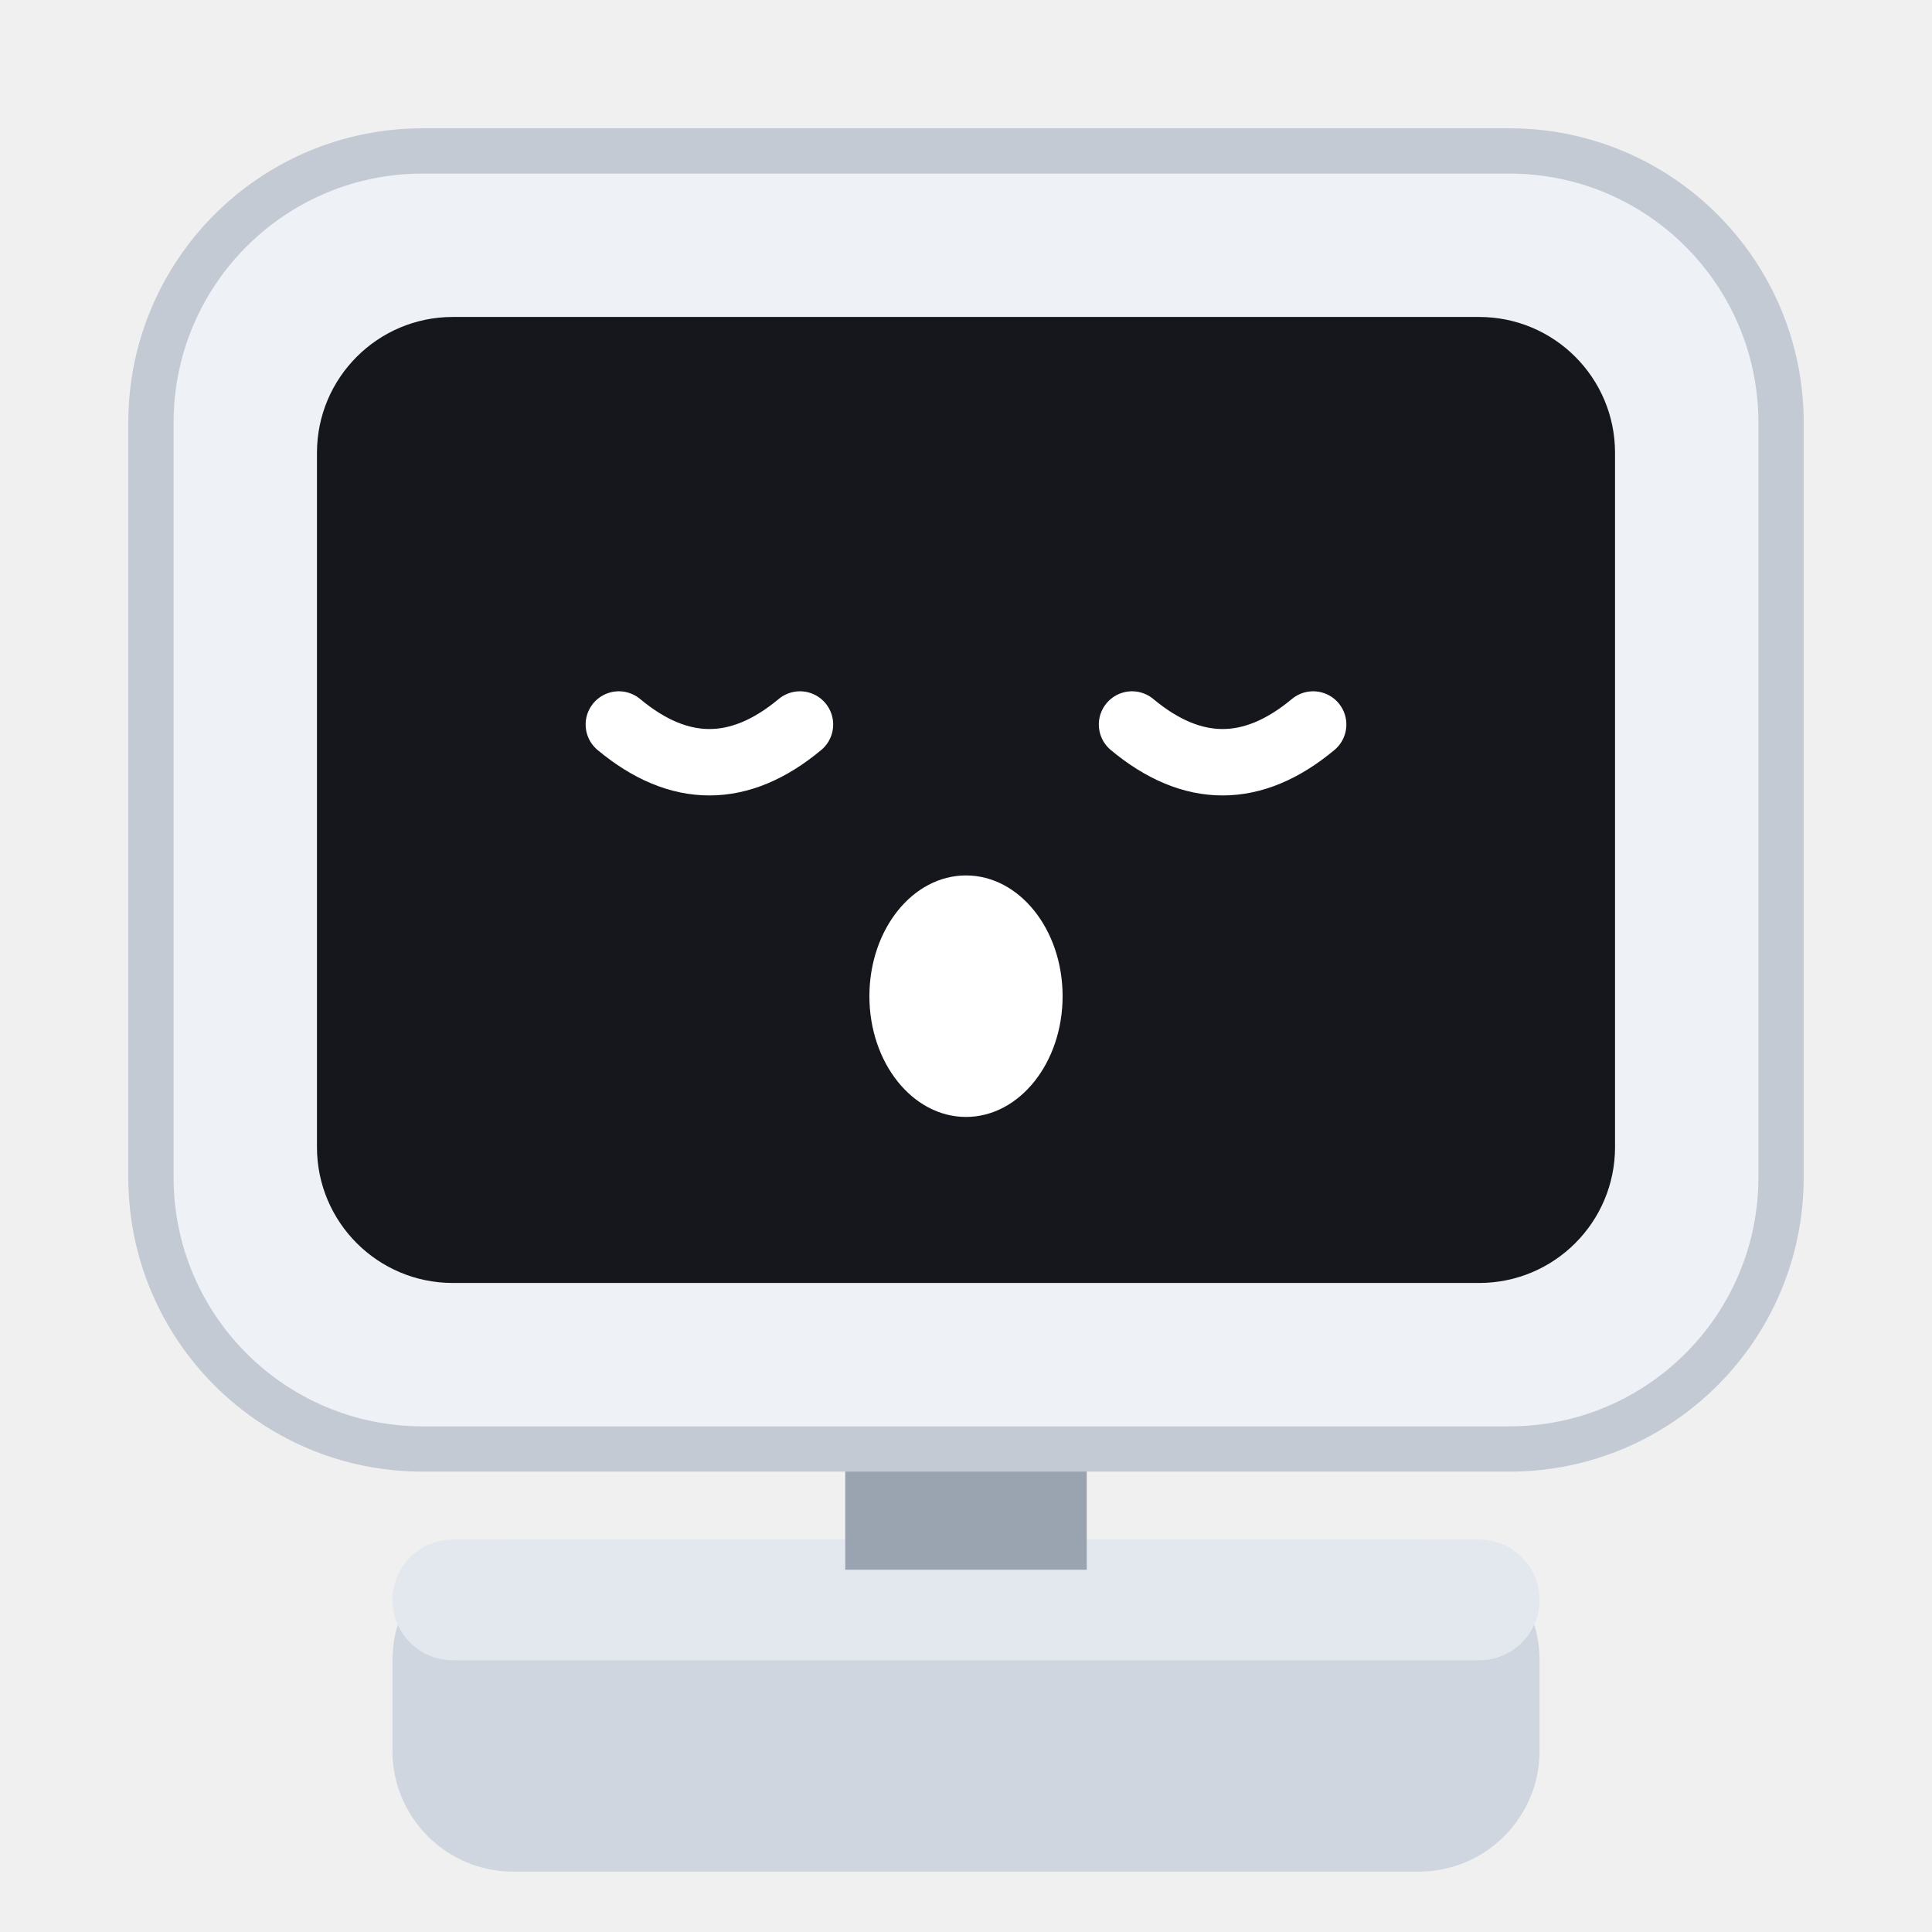
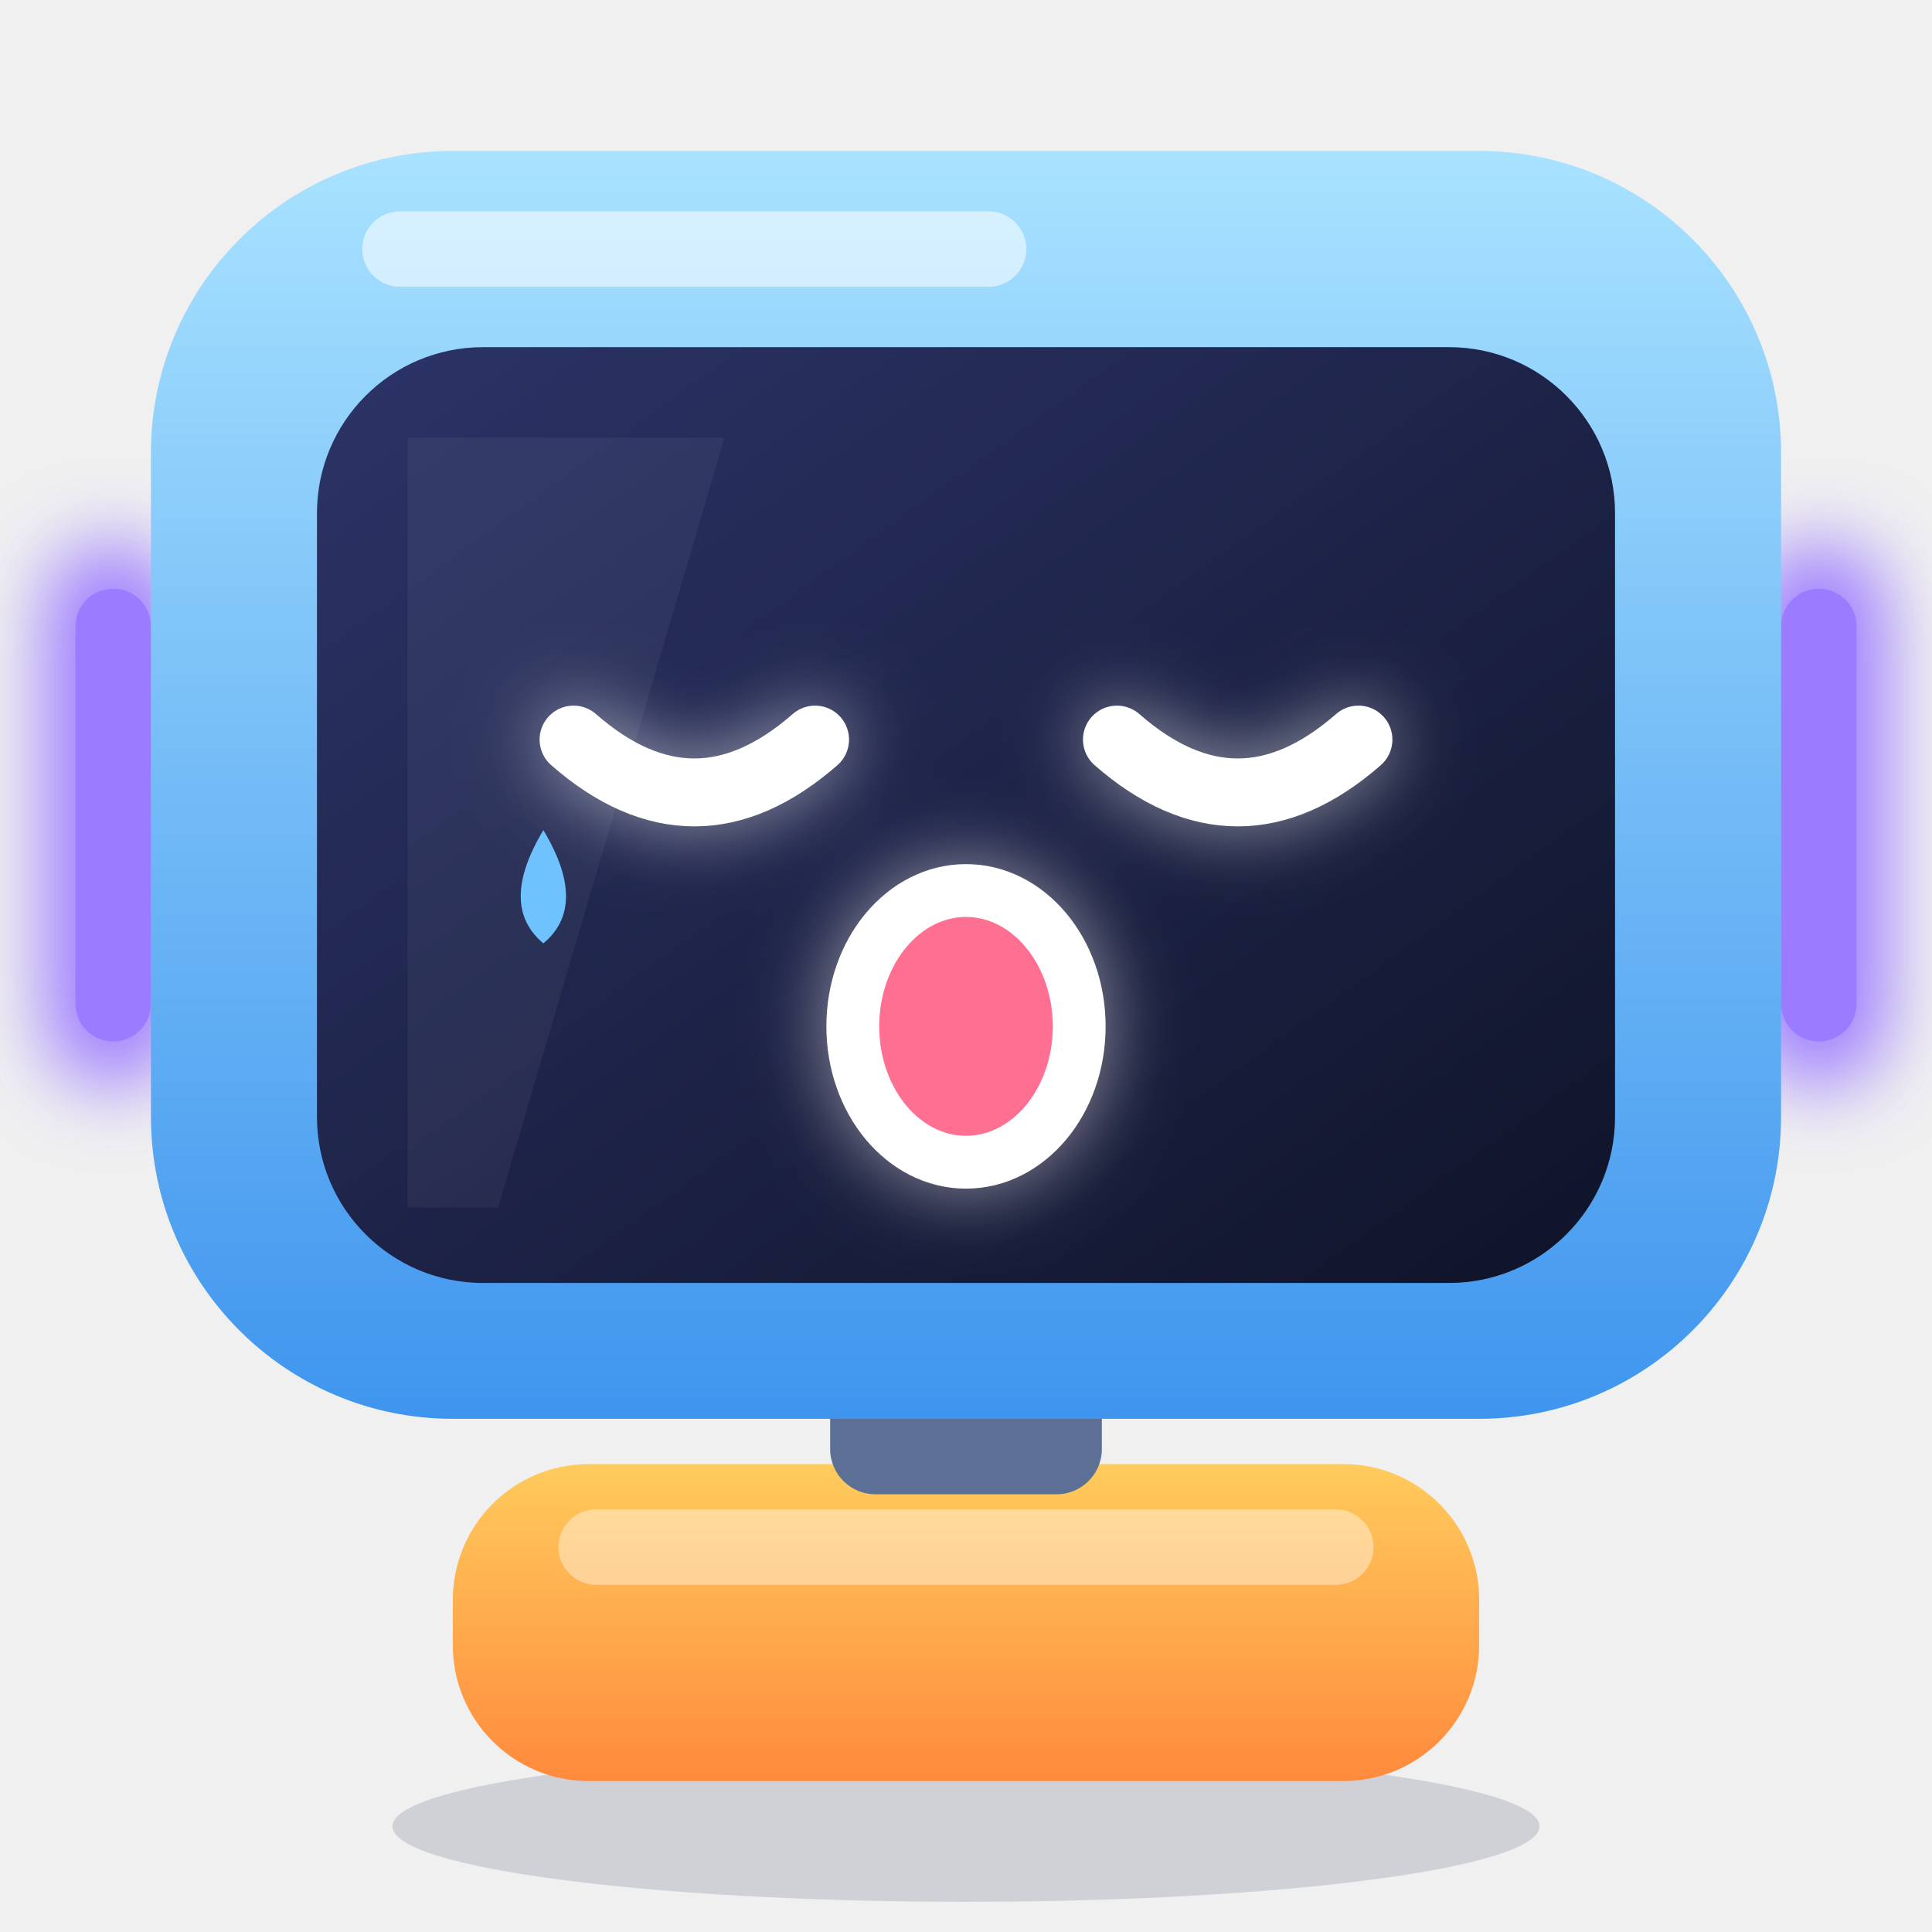
- <svg xmlns="http://www.w3.org/2000/svg" viewBox="0 0 64 64">
-   <rect x="13" y="51" width="38" height="11" rx="4" fill="#cfd6df" />
-   <rect x="13" y="51" width="38" height="4" rx="2" fill="#e3e8ee" />
-   <rect x="28" y="46" width="8" height="6" fill="#9aa4b1" />
-   <rect x="5" y="5" width="54" height="43" rx="9" fill="#eef1f5" />
-   <rect x="5" y="5" width="54" height="43" rx="9" fill="none" stroke="#c3cad4" stroke-width="1.5" />
-   <rect x="10.5" y="10.5" width="43" height="32" rx="4.5" fill="#15171c" />
-   <path d="M20.5 24 Q23.5 26.5 26.5 24 M37.5 24 Q40.5 26.5 43.5 24" stroke="#fff" stroke-width="2.2" stroke-linecap="round" fill="none" />
-   <ellipse cx="32" cy="33" rx="3.2" ry="4" fill="#fff" />
+ <svg xmlns="http://www.w3.org/2000/svg" viewBox="0 0 128 128">
+   <defs>
+     <linearGradient id="shell" x1="0" y1="0" x2="0" y2="1">
+       <stop offset="0" stop-color="#a8e2ff" />
+       <stop offset="1" stop-color="#3f95ee" />
+     </linearGradient>
+     <linearGradient id="screen" x1="0" y1="0" x2="1" y2="1">
+       <stop offset="0" stop-color="#2c3468" />
+       <stop offset="1" stop-color="#0f1328" />
+     </linearGradient>
+     <linearGradient id="base" x1="0" y1="0" x2="0" y2="1">
+       <stop offset="0" stop-color="#ffcb5c" />
+       <stop offset="1" stop-color="#ff8a3d" />
+     </linearGradient>
+     <filter id="glow" x="-1" y="-1" width="3" height="3">
+       <feGaussianBlur stdDeviation="2.5" />
+     </filter>
+   </defs>
+   <ellipse cx="64" cy="121" rx="38" ry="5" fill="#1b2340" opacity=".15" />
+   <rect x="30" y="97" width="68" height="21" rx="9" fill="url(#base)" />
+   <rect x="37" y="100" width="54" height="5" rx="2.5" fill="#fff" opacity=".4" />
+   <rect x="55" y="88" width="18" height="11" rx="3" fill="#5c6f94" />
+   <rect x="3" y="36" width="9" height="36" rx="4.5" fill="#9b7bff" filter="url(#glow)" />
+   <rect x="116" y="36" width="9" height="36" rx="4.5" fill="#9b7bff" filter="url(#glow)" />
+   <rect x="5" y="39" width="5" height="30" rx="2.5" fill="#9b7bff" />
+   <rect x="118" y="39" width="5" height="30" rx="2.5" fill="#9b7bff" />
+   <rect x="10" y="10" width="108" height="84" rx="20" fill="url(#shell)" />
+   <rect x="24" y="14" width="44" height="5" rx="2.5" fill="#fff" opacity=".55" />
+   <rect x="21" y="23" width="86" height="62" rx="11" fill="url(#screen)" />
+   <path d="M27 29 H48 L33 80 H27 Z" fill="#fff" opacity=".05" />
+   <g filter="url(#glow)" opacity=".55">
+     <path d="M38 49 Q46 56 54 49 M74 49 Q82 56 90 49" stroke="#fff" stroke-width="4.5" stroke-linecap="round" stroke-linejoin="round" fill="none" />
+     <ellipse cx="64" cy="68" rx="7.5" ry="9" fill="#ff6f91" stroke="#fff" stroke-width="3.5" />
+   </g>
+   <path d="M38 49 Q46 56 54 49 M74 49 Q82 56 90 49" stroke="#fff" stroke-width="4.5" stroke-linecap="round" stroke-linejoin="round" fill="none" />
+   <ellipse cx="64" cy="68" rx="7.5" ry="9" fill="#ff6f91" stroke="#fff" stroke-width="3.5" />
+   <path d="M36 55 q3 5 0 7.5 q-3 -2.5 0 -7.5 z" fill="#6ec3ff" />
</svg>
